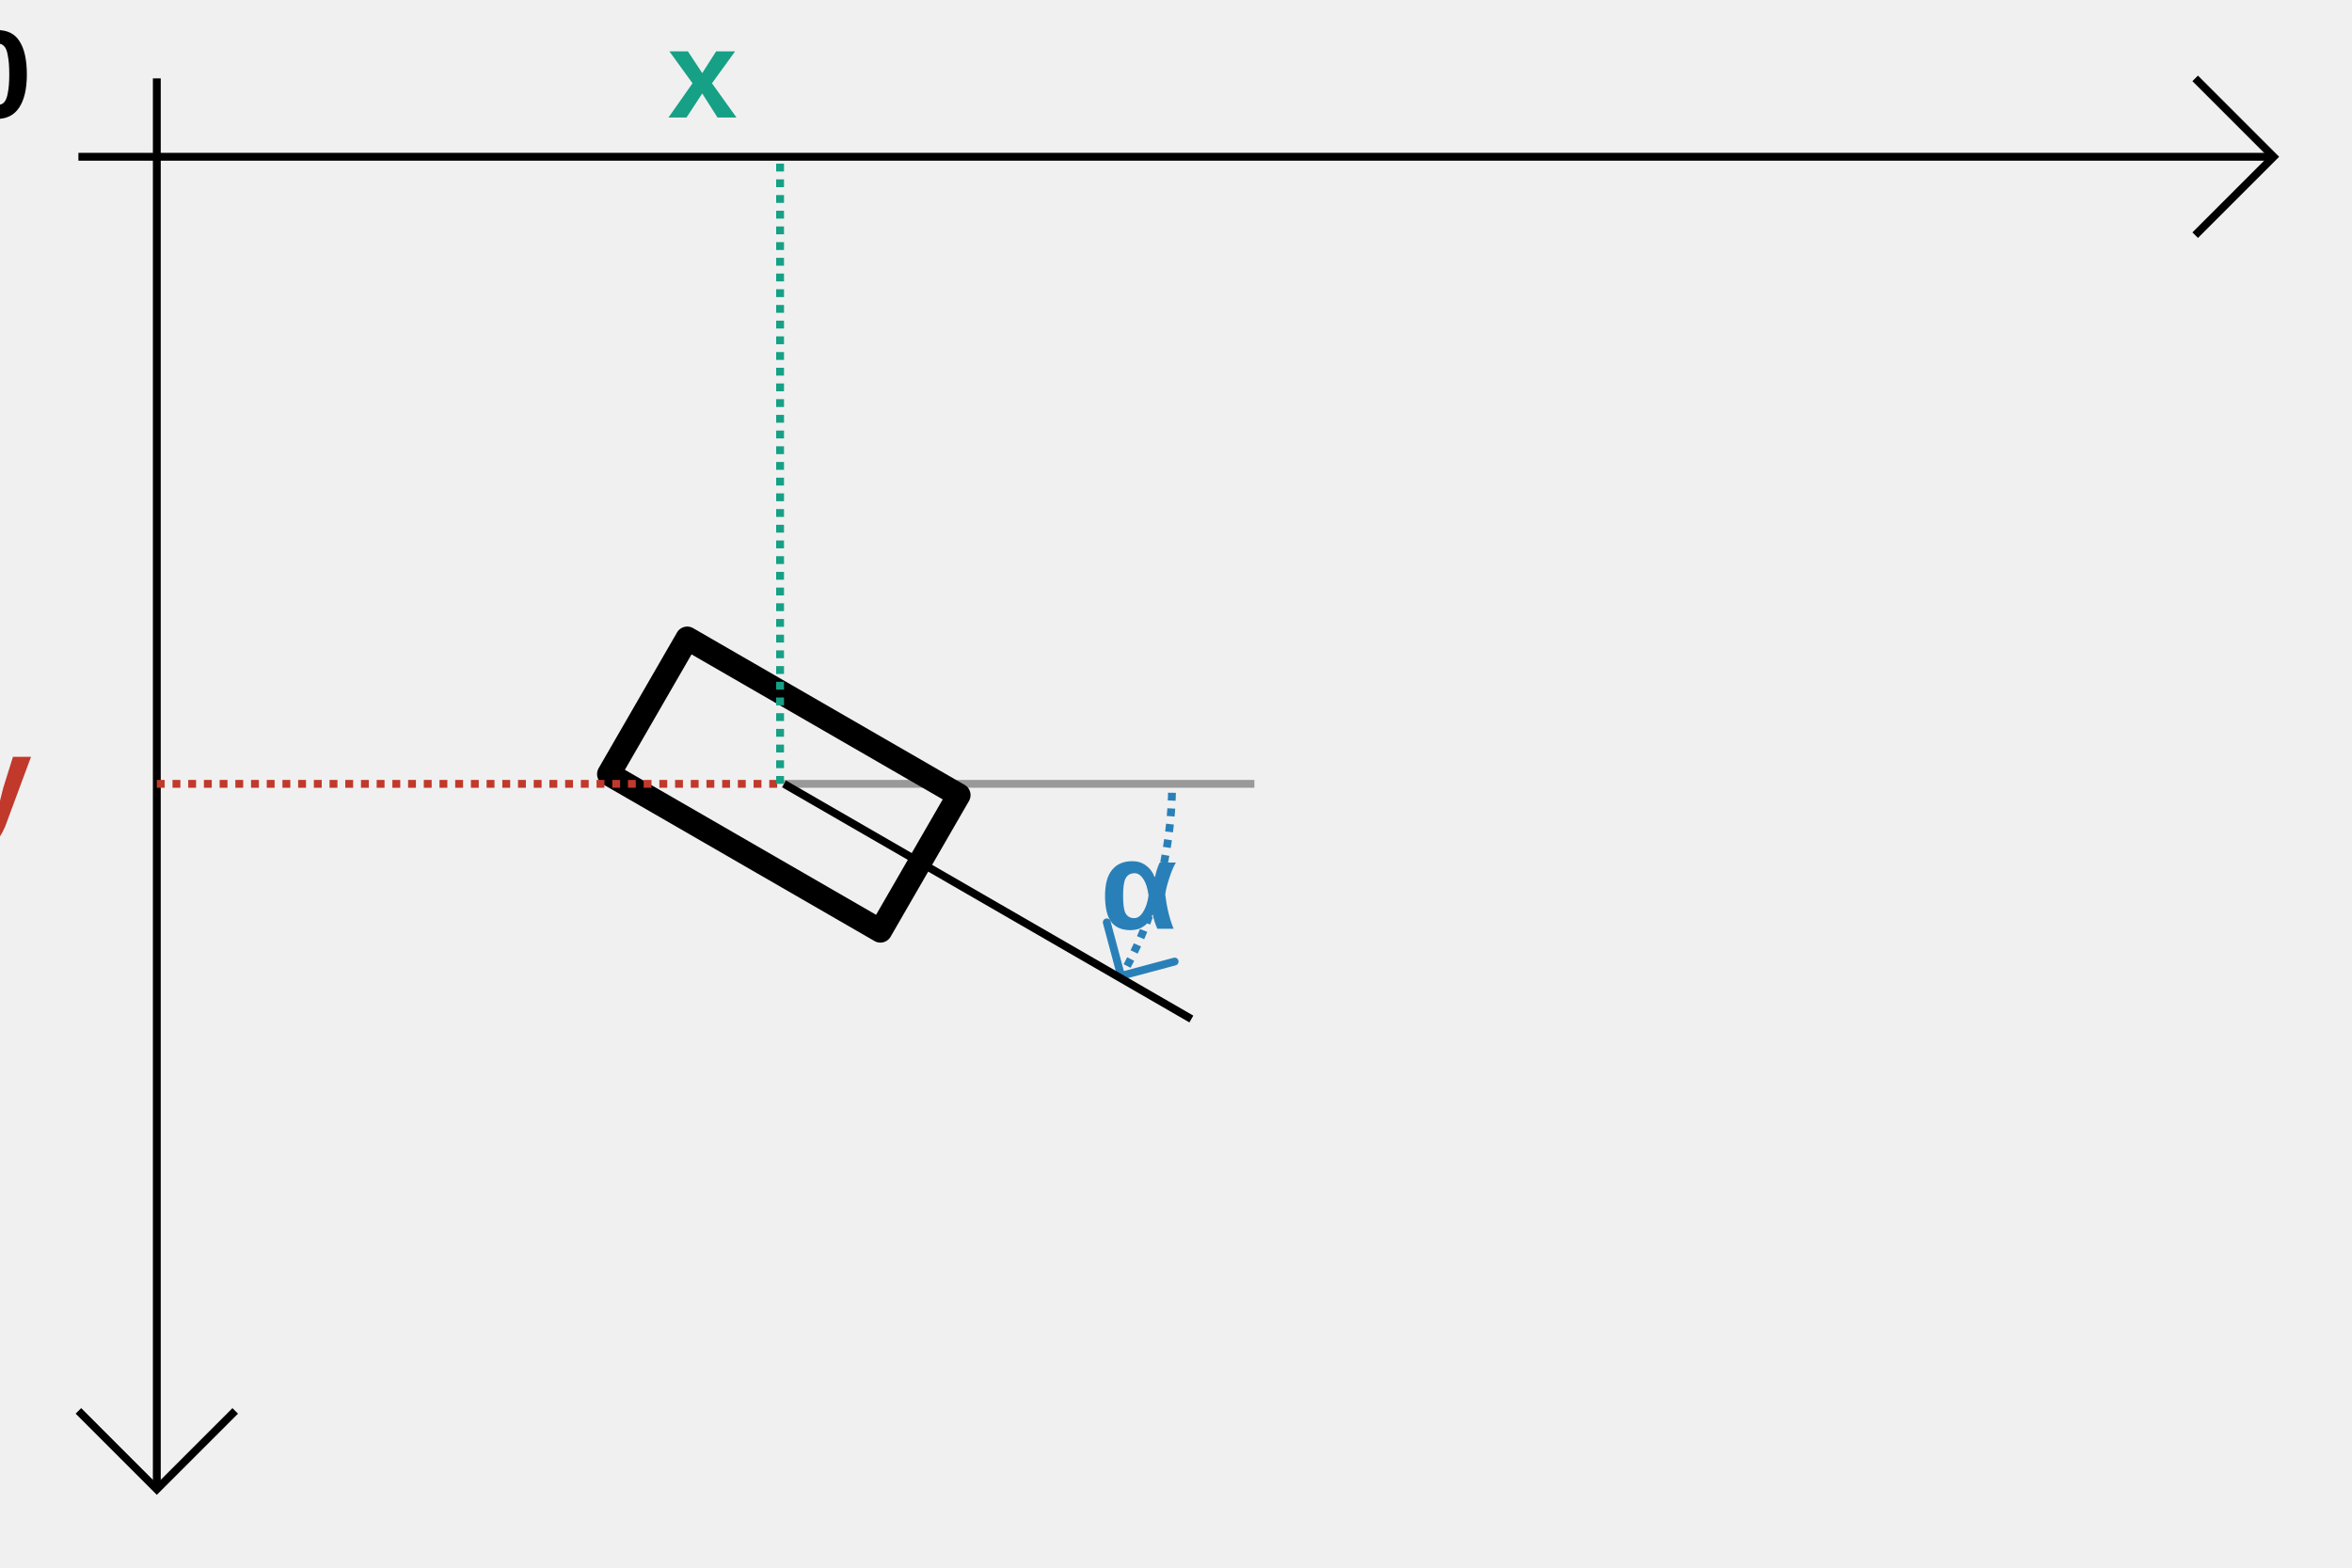
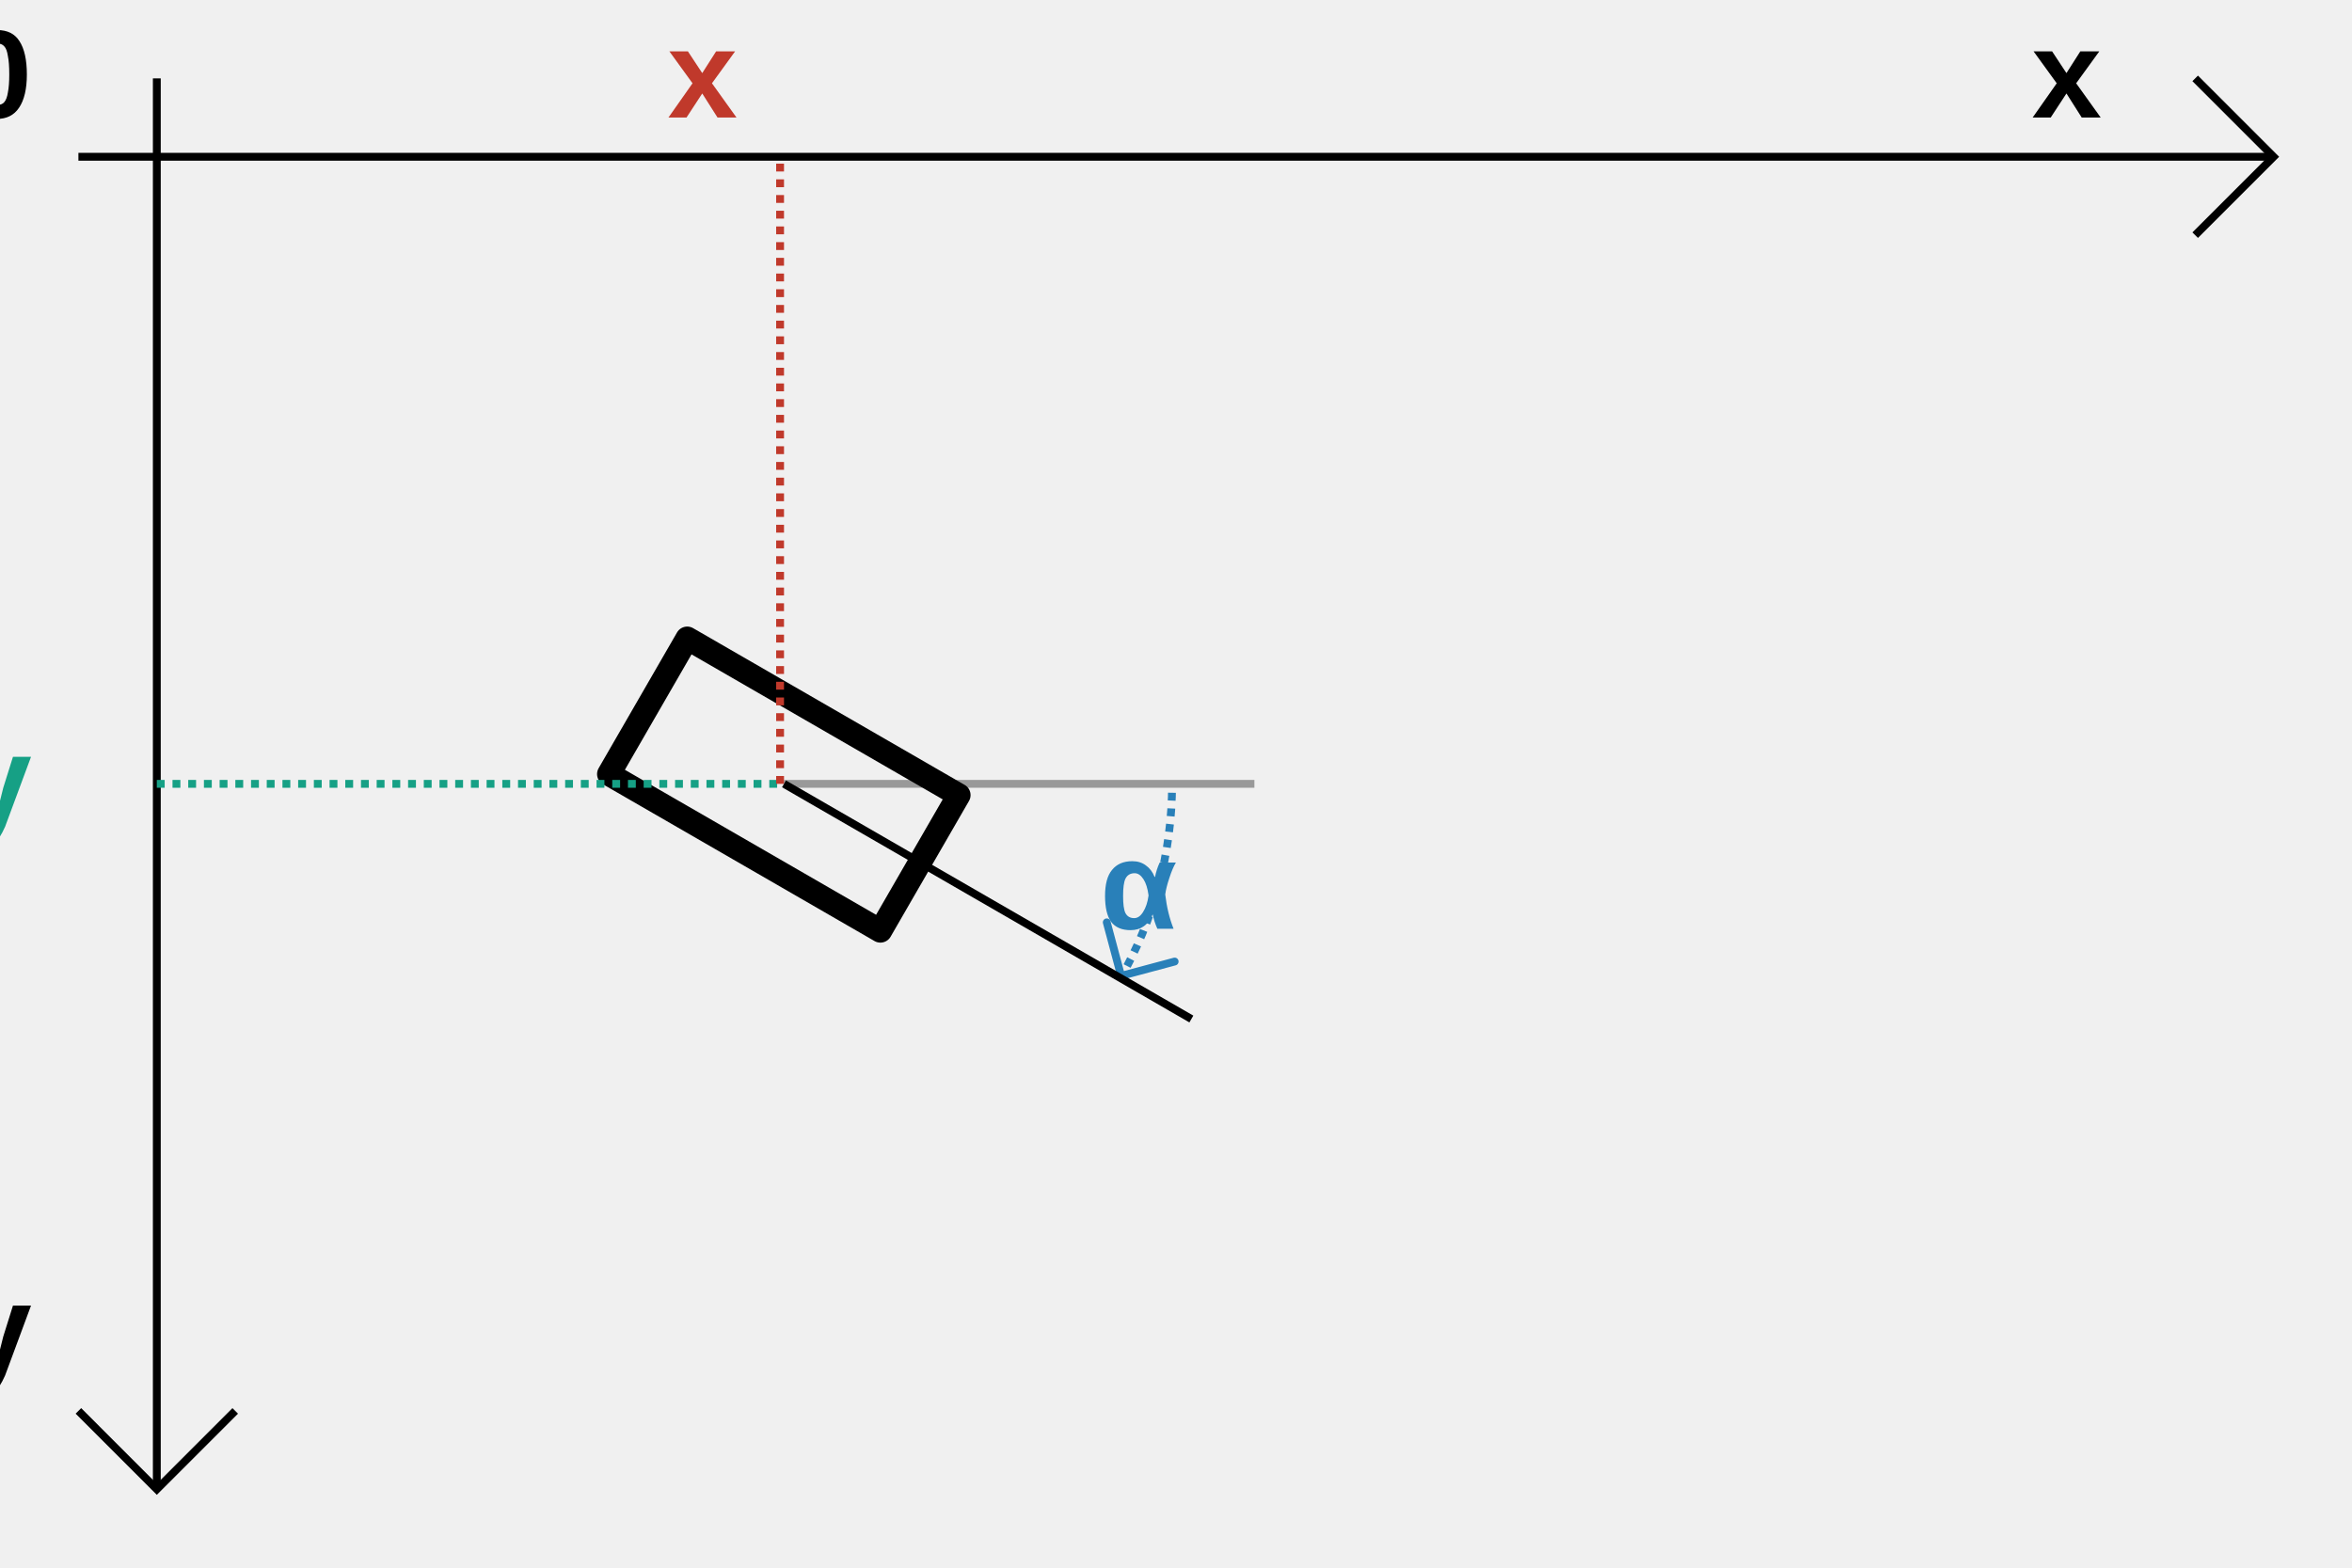
<svg xmlns="http://www.w3.org/2000/svg" width="300" height="200" viewBox="0 0 79.375 52.917" version="1.1" id="svg8">
  <defs id="defs2" />
  <g id="layer1" transform="translate(0,-244.0833)">
    <path style="opacity:1;fill:none;fill-opacity:1;stroke:#2980b9;stroke-width:0.265;stroke-linecap:butt;stroke-linejoin:round;stroke-miterlimit:4;stroke-dasharray:0.265, 0.265;stroke-dashoffset:0;stroke-opacity:1" id="path850" d="m 37.783,-277.156 a 13.229,13.229 0 0 1 1.772,6.615" transform="scale(1,-1)" />
    <path style="fill:none;stroke:#999999;stroke-width:0.265px;stroke-linecap:butt;stroke-linejoin:miter;stroke-opacity:1" d="m 26.458,270.542 h 15.875" id="path846" />
    <rect style="opacity:1;fill:#2980b9;fill-opacity:1;stroke:none;stroke-width:0.794;stroke-linecap:round;stroke-linejoin:round;stroke-miterlimit:4;stroke-dasharray:none;stroke-dashoffset:0;stroke-opacity:1" id="rect812" width="157.238" height="136.827" x="-312.964" y="246.351" />
    <rect y="109.524" x="-312.964" height="136.827" width="157.238" id="rect814" style="opacity:1;fill:#16a085;fill-opacity:1;stroke:none;stroke-width:0.794;stroke-linecap:round;stroke-linejoin:round;stroke-miterlimit:4;stroke-dasharray:none;stroke-dashoffset:0;stroke-opacity:1" />
    <rect style="opacity:1;fill:#c0392b;fill-opacity:1;stroke:none;stroke-width:0.794;stroke-linecap:round;stroke-linejoin:round;stroke-miterlimit:4;stroke-dasharray:none;stroke-dashoffset:0;stroke-opacity:1" id="rect816" width="157.238" height="136.827" x="-312.964" y="-27.304" />
    <rect style="opacity:1;fill:#ffffff;fill-opacity:0.502;stroke:none;stroke-width:0.794;stroke-linecap:round;stroke-linejoin:round;stroke-miterlimit:4;stroke-dasharray:none;stroke-dashoffset:0;stroke-opacity:1" id="rect818" width="157.238" height="509.512" x="-241.149" y="-72.661" />
    <rect y="146.565" x="200.327" height="136.827" width="157.238" id="rect820" style="opacity:1;fill:#94c0dc;fill-opacity:1;stroke:none;stroke-width:0.794;stroke-linecap:round;stroke-linejoin:round;stroke-miterlimit:4;stroke-dasharray:none;stroke-dashoffset:0;stroke-opacity:1" />
    <rect style="opacity:1;fill:#8bd0c2;fill-opacity:1;stroke:none;stroke-width:0.794;stroke-linecap:round;stroke-linejoin:round;stroke-miterlimit:4;stroke-dasharray:none;stroke-dashoffset:0;stroke-opacity:1" id="rect822" width="157.238" height="136.827" x="200.327" y="9.738" />
    <rect y="-127.089" x="200.327" height="136.827" width="157.238" id="rect824" style="opacity:1;fill:#e09c95;fill-opacity:1;stroke:none;stroke-width:0.794;stroke-linecap:round;stroke-linejoin:round;stroke-miterlimit:4;stroke-dasharray:none;stroke-dashoffset:0;stroke-opacity:1" />
    <path style="fill:none;stroke:#000000;stroke-width:0.265px;stroke-linecap:butt;stroke-linejoin:miter;stroke-opacity:1" d="m 5.292,294.354 v -47.625" id="path824" />
    <path style="fill:none;stroke:#000000;stroke-width:0.265px;stroke-linecap:butt;stroke-linejoin:miter;stroke-opacity:1" d="m 2.646,291.708 2.646,2.646 2.646,-2.646" id="path826" />
    <path id="path828" d="M 2.646,249.375 H 76.729" style="fill:none;stroke:#000000;stroke-width:0.265px;stroke-linecap:butt;stroke-linejoin:miter;stroke-opacity:1" />
    <path id="path830" d="m 74.083,246.729 2.646,2.646 -2.646,2.646" style="fill:none;stroke:#000000;stroke-width:0.265px;stroke-linecap:butt;stroke-linejoin:miter;stroke-opacity:1" />
-     <text xml:space="preserve" style="font-style:normal;font-weight:normal;font-size:4.233px;line-height:1.25;font-family:sans-serif;letter-spacing:0px;word-spacing:0px;fill:#c0392b;fill-opacity:1;stroke:none;stroke-width:0.265" x="2.646" y="271.865" id="text834">
-       <tspan id="tspan832" x="2.646" y="271.865" style="font-style:normal;font-variant:normal;font-weight:bold;font-stretch:normal;font-family:Arial;-inkscape-font-specification:'Arial Bold';text-align:center;text-anchor:middle;fill:#c0392b;fill-opacity:1;stroke-width:0.265">y</tspan>
+     <text xml:space="preserve" style="font-style:normal;font-weight:normal;font-size:4.233px;line-height:1.25;font-family:sans-serif;letter-spacing:0px;word-spacing:0px;fill:#16a085;fill-opacity:1;stroke:#000000;stroke-width:0.265;stroke-opacity:0;" x="2.646" y="271.865" id="text834">
+       <tspan id="tspan832" x="2.646" y="271.865" style="font-style:normal;font-variant:normal;font-weight:bold;font-stretch:normal;font-family:Arial;-inkscape-font-specification:'Arial Bold';text-align:center;text-anchor:middle;fill:#16a085;fill-opacity:1;stroke-width:0.265;stroke:#000000;stroke-opacity:0;">y</tspan>
    </text>
-     <text id="text838" y="248.052" x="26.458" style="font-style:normal;font-weight:normal;font-size:4.233px;line-height:1.25;font-family:sans-serif;letter-spacing:0px;word-spacing:0px;fill:#16a085;fill-opacity:1;stroke:none;stroke-width:0.265" xml:space="preserve">
-       <tspan style="font-style:normal;font-variant:normal;font-weight:bold;font-stretch:normal;font-family:Arial;-inkscape-font-specification:'Arial Bold';text-align:center;text-anchor:middle;fill:#16a085;fill-opacity:1;stroke-width:0.265" y="248.052" x="26.458" id="tspan836">x</tspan>
+     <text id="text838" y="248.052" x="26.458" style="font-style:normal;font-weight:normal;font-size:4.233px;line-height:1.25;font-family:sans-serif;letter-spacing:0px;word-spacing:0px;fill:#c0392b;fill-opacity:1;stroke:none;stroke-width:0.265;" xml:space="preserve">
+       <tspan style="font-style:normal;font-variant:normal;font-weight:bold;font-stretch:normal;font-family:Arial;-inkscape-font-specification:'Arial Bold';text-align:center;text-anchor:middle;fill:#c0392b;fill-opacity:1;stroke-width:0.265;" y="248.052" x="26.458" id="tspan836">x</tspan>
    </text>
    <rect style="opacity:1;fill:none;fill-opacity:1;stroke:#000000;stroke-width:0.794;stroke-linecap:round;stroke-linejoin:round;stroke-miterlimit:4;stroke-dasharray:none;stroke-dashoffset:0;stroke-opacity:1" id="rect840" width="10.583" height="5.292" x="152.9" y="-223.738" transform="matrix(0.8660254,0.5,0.5,-0.8660254,0,0)" />
-     <path style="fill:none;stroke:#c0392b;stroke-width:0.265;stroke-linecap:butt;stroke-linejoin:miter;stroke-opacity:1;stroke-miterlimit:4;stroke-dasharray:0.265,0.265;stroke-dashoffset:0" d="M 5.292,270.542 H 26.458" id="path842" />
-     <path style="fill:none;stroke:#16a085;stroke-width:0.265;stroke-linecap:butt;stroke-linejoin:miter;stroke-miterlimit:4;stroke-dasharray:0.265, 0.265;stroke-dashoffset:0;stroke-opacity:1" d="M 26.326,270.542 V 249.375" id="path844" />
+     <path style="fill:none;stroke:#16a085;stroke-width:0.265;stroke-linecap:butt;stroke-linejoin:miter;stroke-opacity:1;stroke-miterlimit:4;stroke-dasharray:0.265, 0.265;stroke-dashoffset:0" d="M 5.292,270.542 H 26.458" id="path842" />
+     <path style="fill:#000000;stroke:#c0392b;stroke-width:0.265;stroke-linecap:butt;stroke-linejoin:miter;stroke-miterlimit:4;stroke-dasharray:0.265, 0.265;stroke-dashoffset:0;stroke-opacity:1;fill-opacity:0" d="M 26.326,270.542 V 249.375" id="path844" />
    <text xml:space="preserve" style="font-style:normal;font-weight:normal;font-size:4.233px;line-height:1.25;font-family:Symbol;letter-spacing:0px;word-spacing:0px;fill:#16a085;fill-opacity:1;stroke:none;stroke-width:0.265;-inkscape-font-specification:Symbol;font-stretch:normal;font-variant:normal;" x="43.656" y="266.573" id="text856">
      <tspan id="tspan854" x="43.656" y="270.318" style="font-style:normal;font-variant:normal;font-weight:normal;font-stretch:normal;font-family:Symbol;-inkscape-font-specification:Symbol;text-align:center;text-anchor:middle;fill:#16a085;fill-opacity:1;stroke-width:0.265;" />
    </text>
    <text xml:space="preserve" style="font-style:normal;font-weight:normal;font-size:4.233px;line-height:1.25;font-family:sans-serif;letter-spacing:0px;word-spacing:0px;fill:#2980b9;fill-opacity:1;stroke:none;stroke-width:0.265" x="41.172" y="275.432" id="text860">
      <tspan id="tspan858" x="41.172" y="275.432" style="font-style:normal;font-variant:normal;font-weight:bold;font-stretch:normal;font-family:Arial;-inkscape-font-specification:'Arial Bold';text-align:center;text-anchor:middle;fill:#2980b9;fill-opacity:1;stroke-width:0.265">α</tspan>
    </text>
    <path style="fill:none;stroke:#2980b9;stroke-width:0.265px;stroke-linecap:round;stroke-linejoin:round;stroke-opacity:1" d="m 37.351,275.217 0.484,1.807 1.807,-0.484" id="path862" />
    <path id="path848" d="m 26.458,270.542 13.748,7.938" style="fill:none;stroke:#000000;stroke-width:0.265px;stroke-linecap:butt;stroke-linejoin:miter;stroke-opacity:1" />
    <text id="text870" y="248.052" x="2.646" style="font-style:normal;font-weight:normal;font-size:4.233px;line-height:1.25;font-family:sans-serif;letter-spacing:0px;word-spacing:0px;fill:#c0392b;fill-opacity:1;stroke:none;stroke-width:0.265" xml:space="preserve">
      <tspan style="font-style:normal;font-variant:normal;font-weight:bold;font-stretch:normal;font-size:4.233px;font-family:Arial;-inkscape-font-specification:'Arial Bold';text-align:center;text-anchor:middle;fill:#000000;fill-opacity:1;stroke-width:0.265" y="248.052" x="2.646" id="tspan868">0</tspan>
    </text>
+     <text xml:space="preserve" style="font-style:normal;font-weight:normal;font-size:4.233px;line-height:1.25;font-family:sans-serif;letter-spacing:0px;word-spacing:0px;fill:#000000;fill-opacity:1;stroke:none;stroke-width:0.265" x="72.496" y="248.052" id="text849">
+       <tspan id="tspan847" x="72.496" y="248.052" style="font-style:normal;font-variant:normal;font-weight:bold;font-stretch:normal;font-family:Arial;-inkscape-font-specification:'Arial Bold';text-align:center;text-anchor:middle;fill:#000000;fill-opacity:1;stroke-width:0.265">x</tspan>
+     </text>
+     <text id="text853" y="290.385" x="2.646" style="font-style:normal;font-weight:normal;font-size:4.233px;line-height:1.25;font-family:sans-serif;letter-spacing:0px;word-spacing:0px;fill:#000000;fill-opacity:1;stroke:#000000;stroke-width:0.265;stroke-opacity:0;" xml:space="preserve">
+       <tspan style="font-style:normal;font-variant:normal;font-weight:bold;font-stretch:normal;font-family:Arial;-inkscape-font-specification:'Arial Bold';text-align:center;text-anchor:middle;fill:#000000;fill-opacity:1;stroke:#000000;stroke-width:0.265;stroke-opacity:0;" y="290.385" x="2.646" id="tspan851">y</tspan>
+     </text>
  </g>
</svg>
